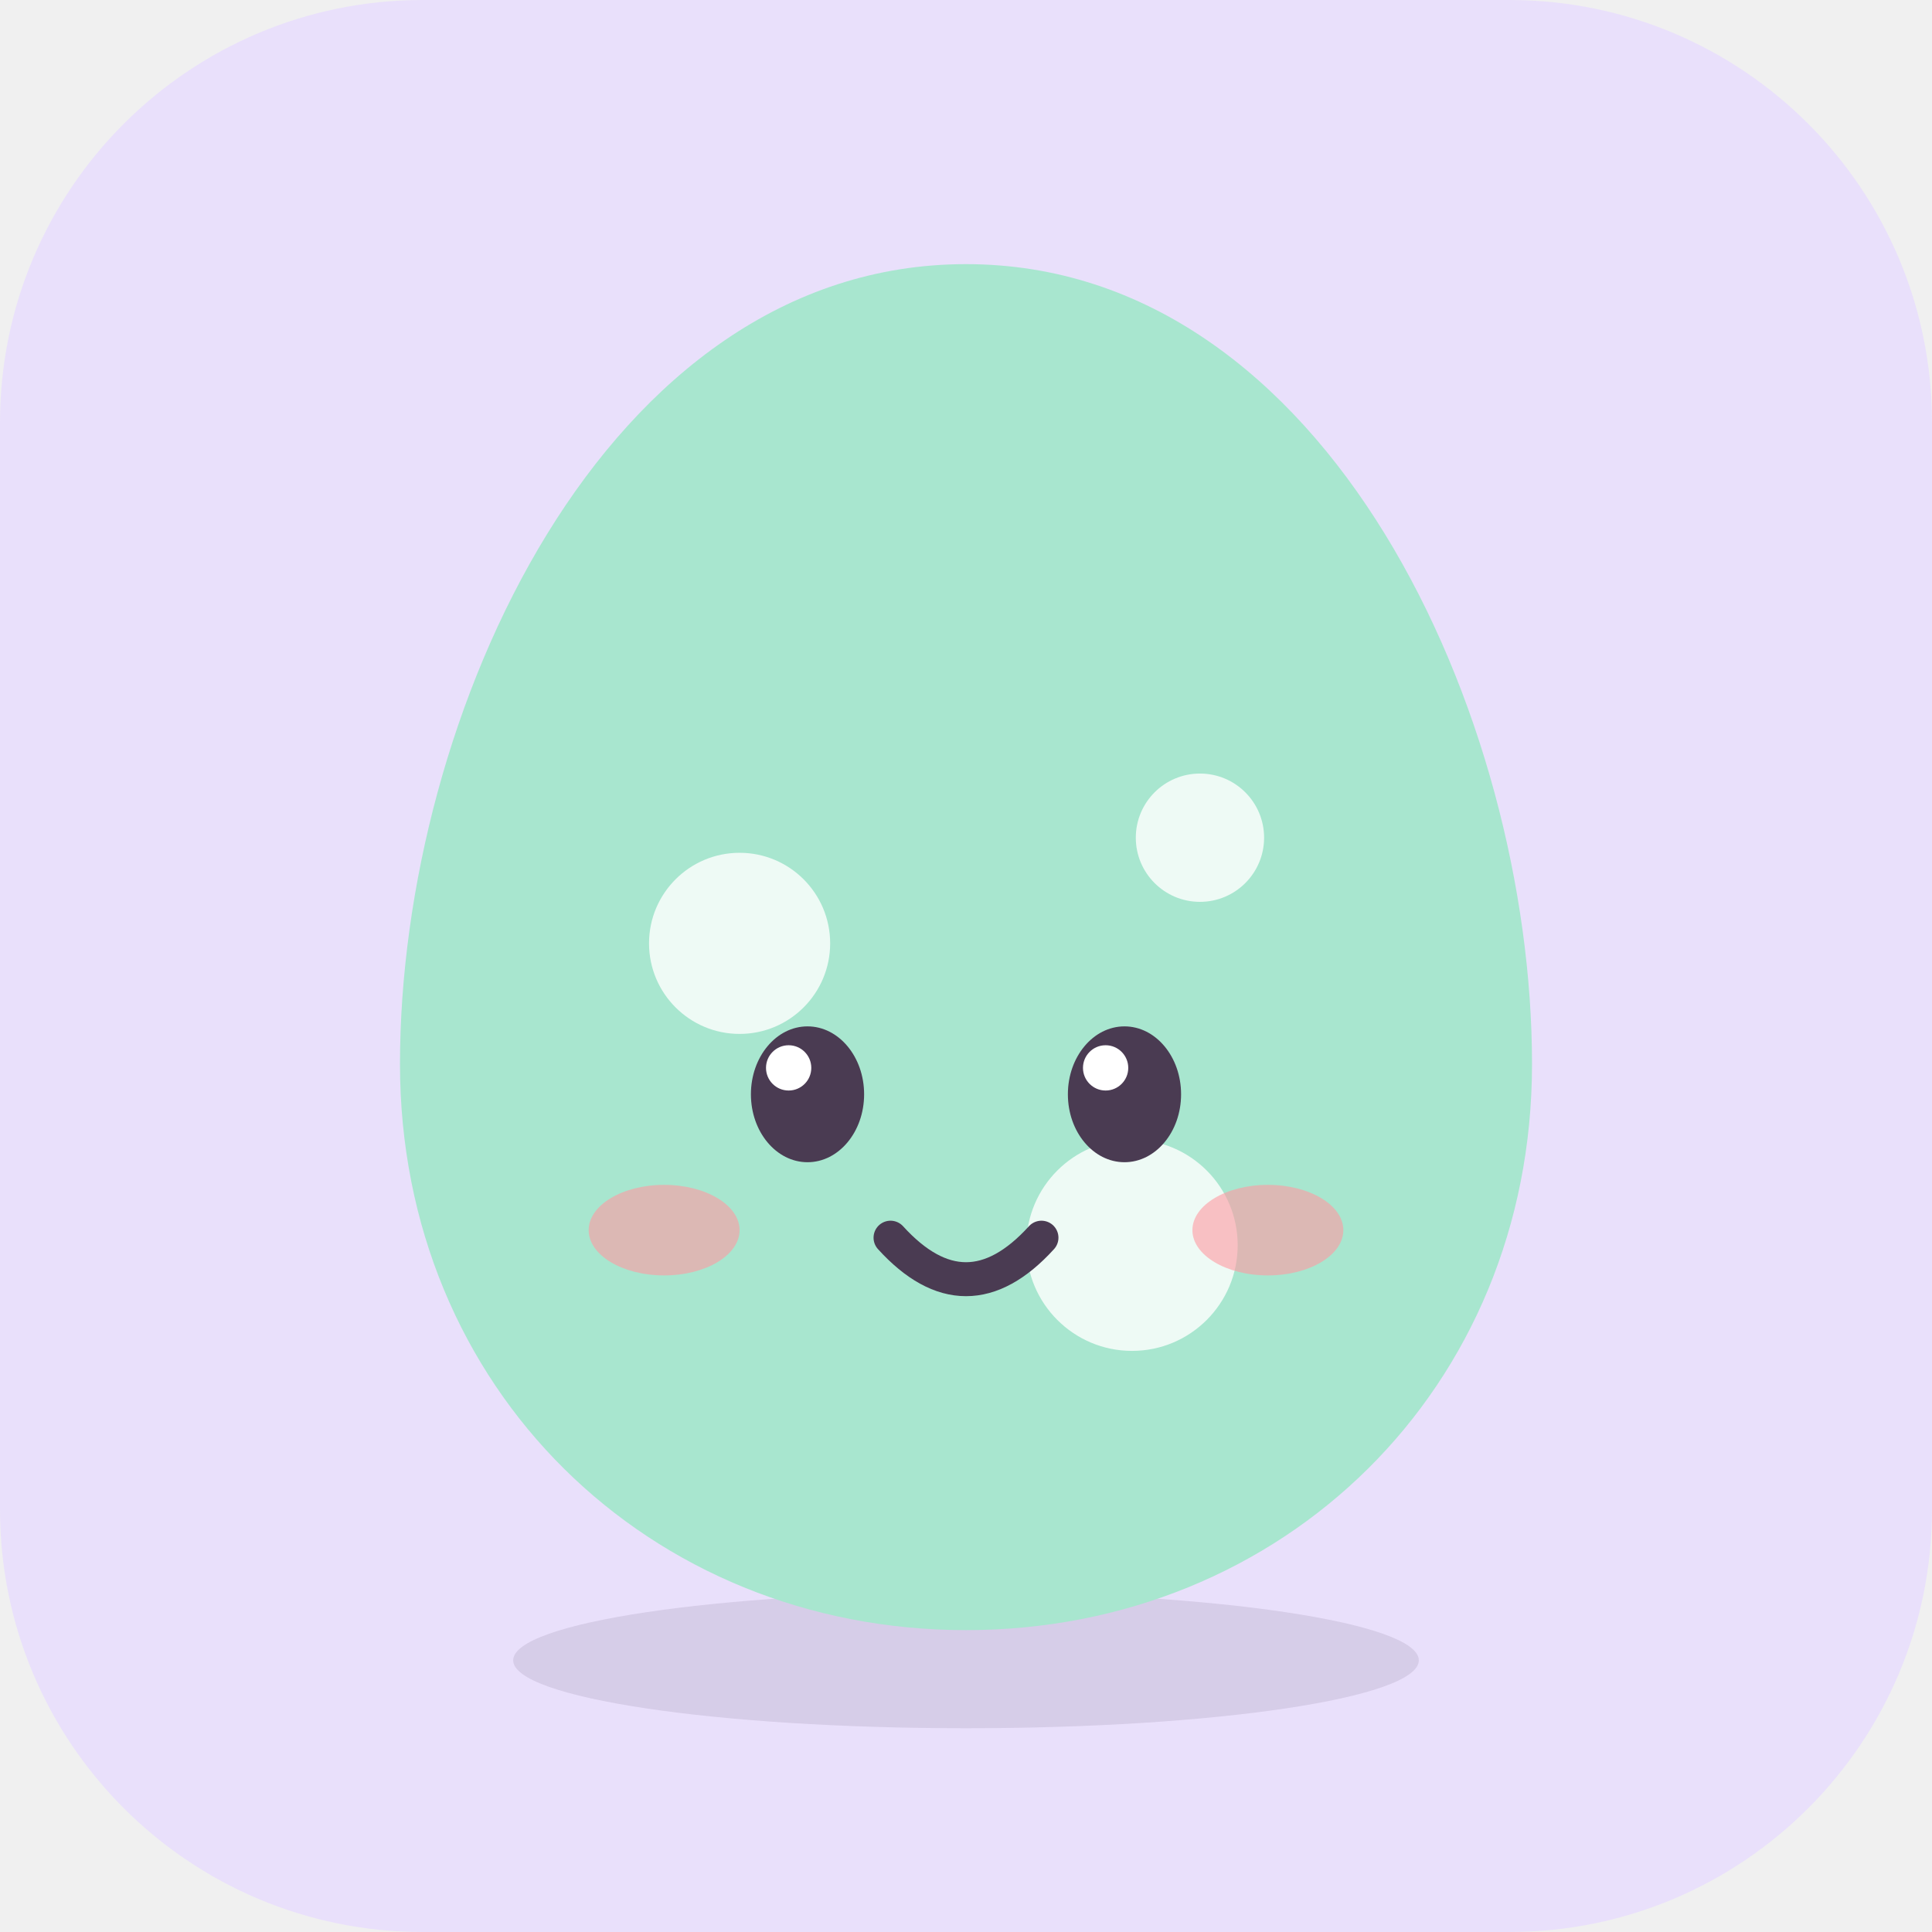
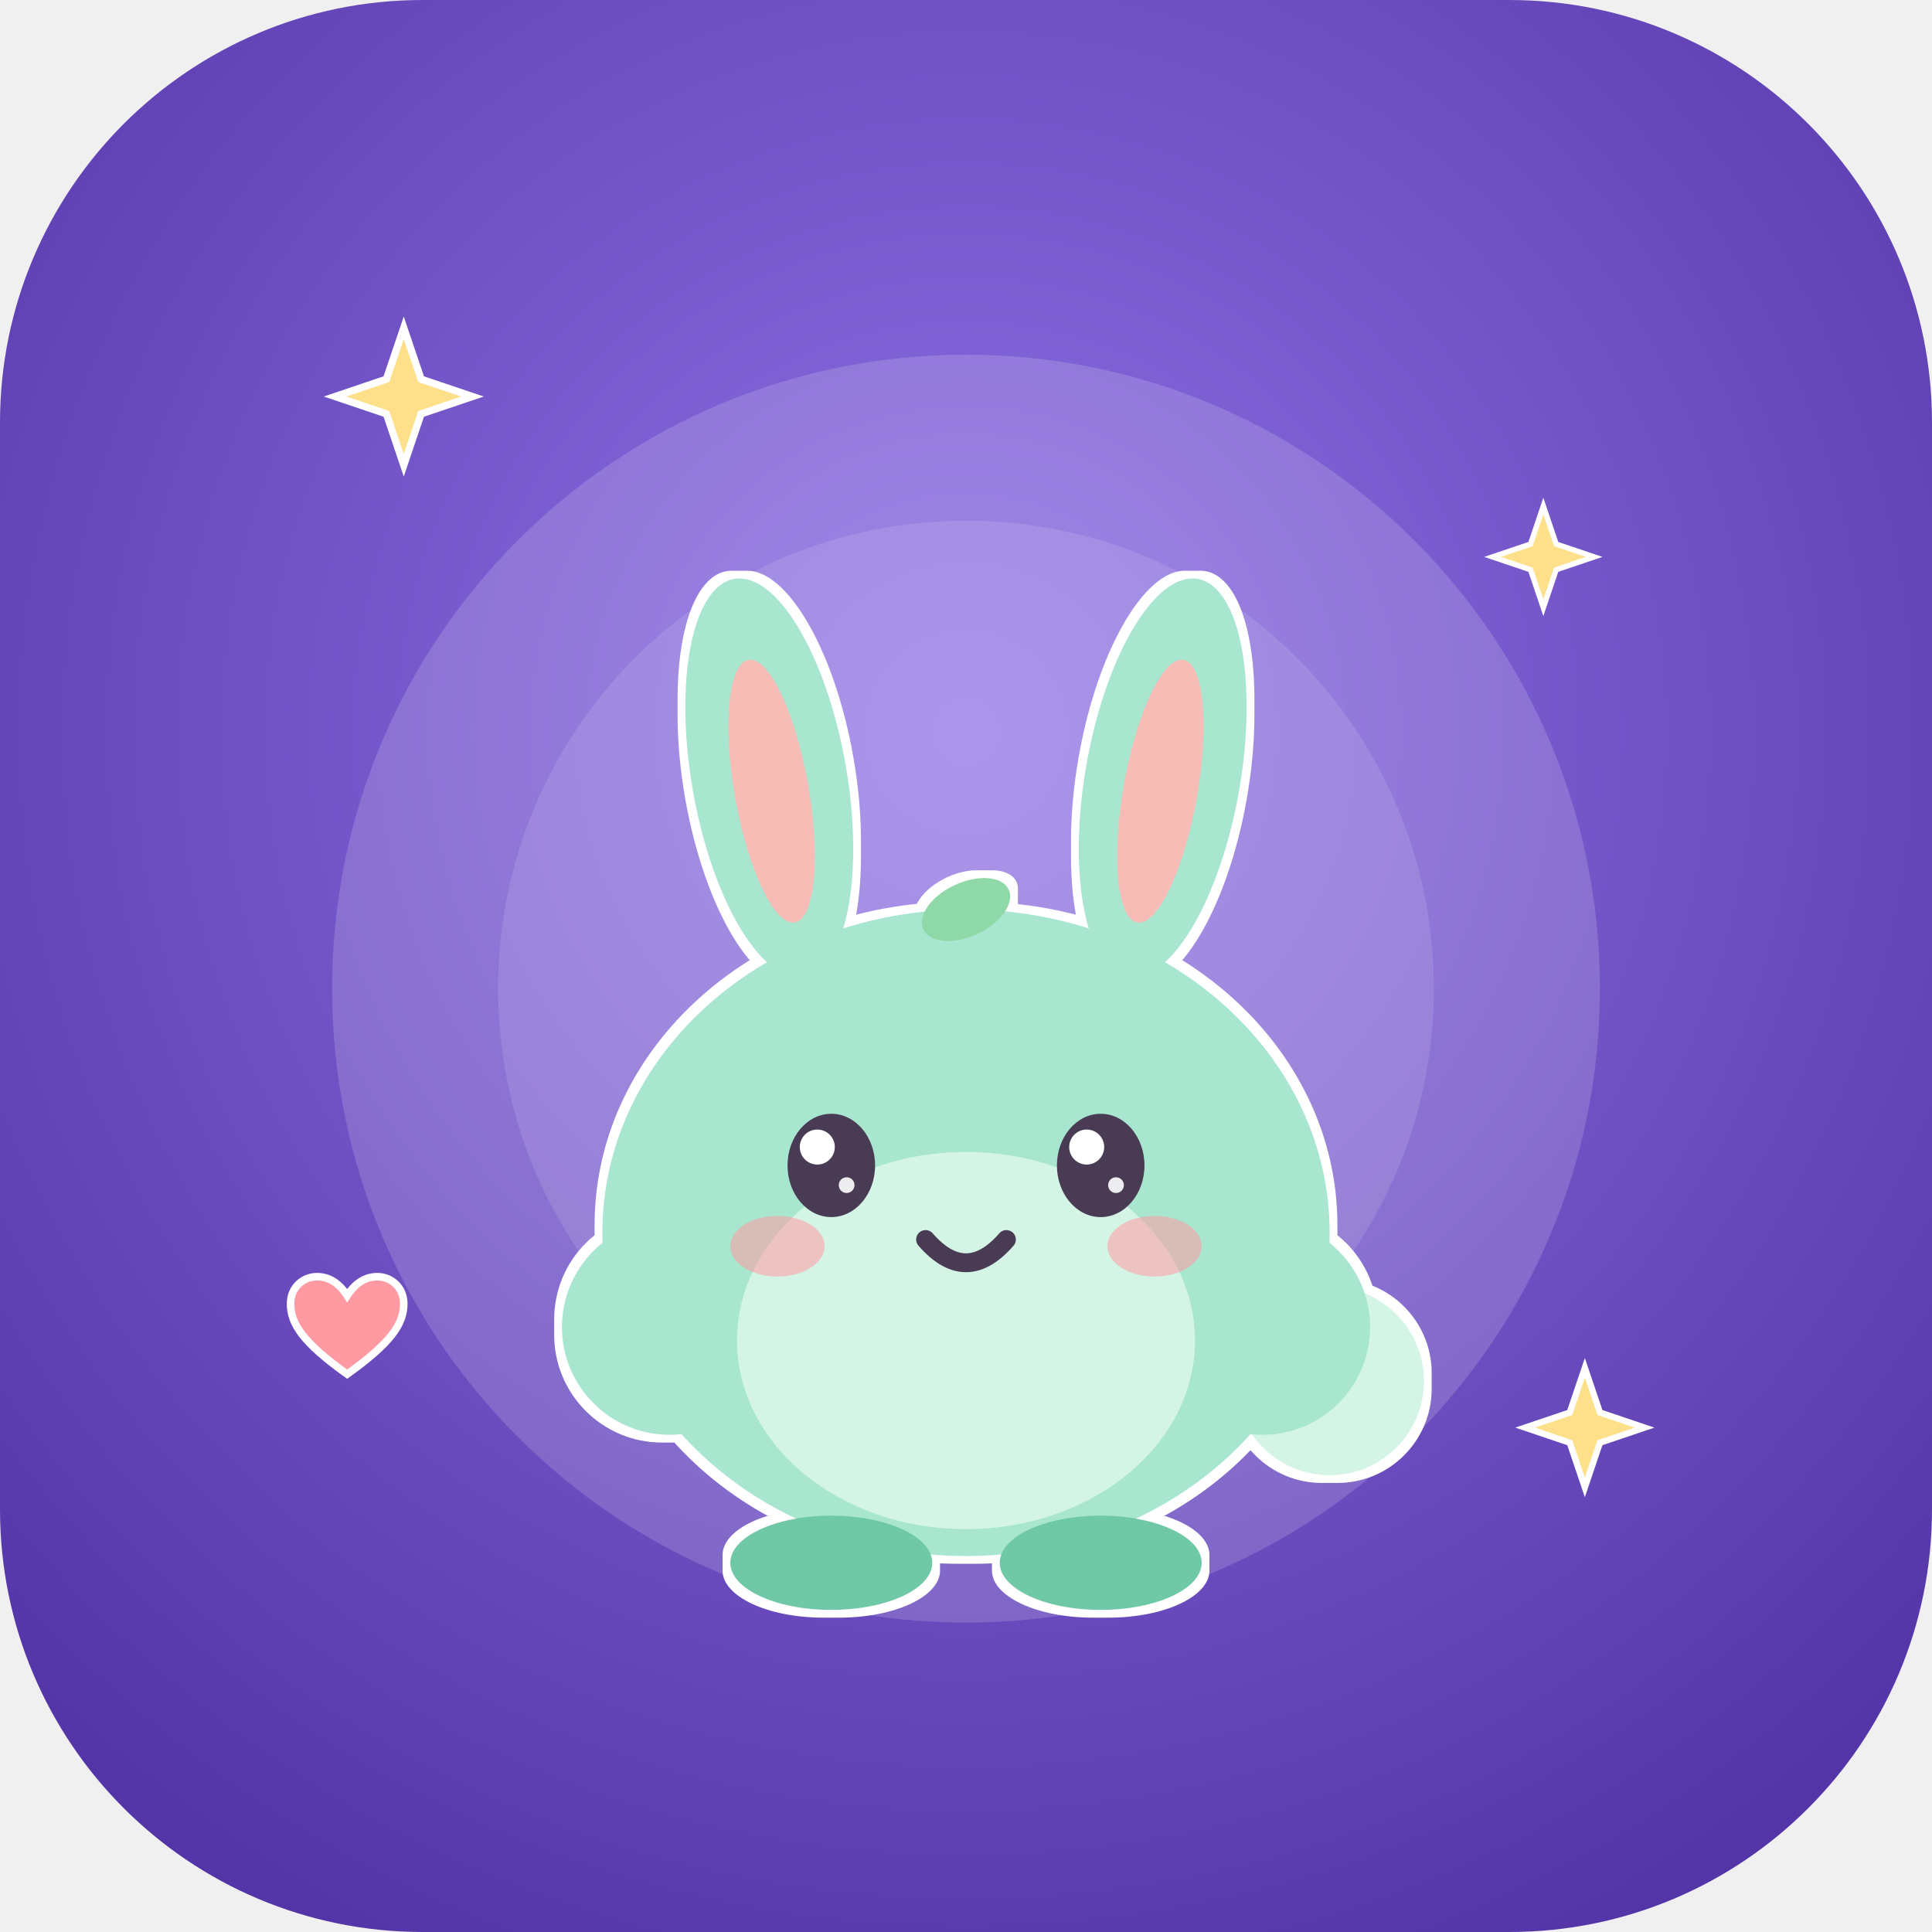
- <svg xmlns="http://www.w3.org/2000/svg" viewBox="0 0 512 512">
-   <rect width="512" height="512" rx="112" fill="#E9E0FB" />
-   <ellipse cx="256" cy="440" rx="120" ry="18" fill="#6B5B7B" opacity=".15" />
-   <path d="M256 70c96 0 150 120 150 212 0 86-66 150-150 150S106 368 106 282C106 190 160 70 256 70z" fill="#A8E6CF" />
-   <g fill="#fff" opacity=".8">
-     <circle cx="196" cy="250" r="24" />
-     <circle cx="318" cy="222" r="17" />
-     <circle cx="300" cy="330" r="28" />
+ <svg xmlns="http://www.w3.org/2000/svg" viewBox="0 0 512 512" width="512" height="512">
+   <defs>
+     <radialGradient id="bg" cx="50%" cy="38%" r="80%">
+       <stop offset="0" stop-color="#8F72E6" />
+       <stop offset="1" stop-color="#4B2C9E" />
+     </radialGradient>
+     <filter id="outline" x="-10%" y="-10%" width="120%" height="120%">
+       <feMorphology in="SourceAlpha" operator="dilate" radius="7" result="grow" />
+       <feFlood flood-color="#ffffff" result="white" />
+       <feComposite in="white" in2="grow" operator="in" result="rim" />
+       <feMerge>
+         <feMergeNode in="rim" />
+         <feMergeNode in="SourceGraphic" />
+       </feMerge>
+     </filter>
+   </defs>
+   <rect width="512" height="512" rx="112" fill="url(#bg)" />
+   <circle cx="256" cy="262" r="168" fill="#ffffff" opacity="0.16" />
+   <circle cx="256" cy="262" r="124" fill="#ffffff" opacity="0.12" />
+   <g filter="url(#outline)">
+     <svg x="62" y="70" width="388" height="388" viewBox="0 0 200 200" overflow="visible">
+       <svg viewBox="0 0 200 200" role="img" aria-label="Wordling" class="creature mood-happy sp-moffi st-2 " style="filter:none">
+         <g class="c-bob">
+           <g transform="translate(100 182) scale(0.92) translate(-100 -182)">
+             <g>
+               <circle class="tail-puff" cx="154" cy="150" r="14" fill="#D4F5E6" />
+               <g class="ear ear-l" transform="rotate(-10 76 90)">
+                 <ellipse cx="76" cy="60" rx="11.5" ry="30" fill="#A8E6CF" />
+                 <ellipse cx="76" cy="62" rx="5.5" ry="19.8" fill="#FFB7B2" opacity="0.9" />
+               </g>
+               <g class="ear ear-r" transform="rotate(10 124 90)">
+                 <ellipse cx="124" cy="60" rx="11.5" ry="30" fill="#A8E6CF" />
+                 <ellipse cx="124" cy="62" rx="5.5" ry="19.8" fill="#FFB7B2" opacity="0.9" />
+               </g>
+               <circle cx="56" cy="142" r="16" fill="#A8E6CF" />
+               <circle cx="144" cy="142" r="16" fill="#A8E6CF" />
+               <ellipse cx="100" cy="128" rx="54" ry="48" fill="#A8E6CF" />
+               <ellipse cx="100" cy="144" rx="34" ry="28" fill="#D4F5E6" />
+               <ellipse cx="80" cy="177" rx="15" ry="7" fill="#6FC9A6" />
+               <ellipse cx="120" cy="177" rx="15" ry="7" fill="#6FC9A6" />
+               <g fill="#FF9AA2" opacity="0.55">
+                 <ellipse cx="72" cy="130" rx="7" ry="4.5" />
+                 <ellipse cx="128" cy="130" rx="7" ry="4.5" />
+               </g>
+               <g class="eyes">
+                 <g>
+                   <ellipse cx="80" cy="118" rx="6.5" ry="7.67" fill="#4A3B52" />
+                   <circle cx="77.92" cy="115.27" r="2.6" fill="#fff" />
+                   <circle cx="82.275" cy="120.925" r="1.17" fill="#fff" opacity="0.9" />
+                 </g>
+                 <g>
+                   <ellipse cx="120" cy="118" rx="6.5" ry="7.67" fill="#4A3B52" />
+                   <circle cx="117.92" cy="115.27" r="2.6" fill="#fff" />
+                   <circle cx="122.275" cy="120.925" r="1.17" fill="#fff" opacity="0.9" />
+                 </g>
+               </g>
+               <path d="M94 129 Q100 135.9 106 129" stroke="#4A3B52" stroke-width="2.8" stroke-linecap="round" fill="none" />
+               <ellipse cx="100" cy="80" rx="7" ry="4" fill="#8FD9A8" transform="rotate(-25 100 80)" />
+             </g>
+           </g>
+         </g>
+       </svg>
+     </svg>
  </g>
-   <g fill="#4A3B52">
-     <ellipse cx="214" cy="290" rx="15" ry="18" />
-     <ellipse cx="298" cy="290" rx="15" ry="18" />
-   </g>
-   <g fill="#fff">
-     <circle cx="209" cy="283" r="6" />
-     <circle cx="293" cy="283" r="6" />
-   </g>
-   <path d="M236 328q20 22 40 0" stroke="#4A3B52" stroke-width="9" stroke-linecap="round" fill="none" />
-   <g fill="#FF9AA2" opacity=".6">
-     <ellipse cx="176" cy="326" rx="20" ry="12" />
-     <ellipse cx="336" cy="326" rx="20" ry="12" />
-   </g>
+   <svg viewBox="0 0 24 24" aria-hidden="true" x="84" y="84" width="46" height="46">
+     <path d="M12 1.5l2.4 7.1 7.1 2.4-7.1 2.4L12 20.5l-2.4-7.1-7.1-2.4 7.1-2.4z" fill="#FFE08A" stroke="#fff" stroke-width="1" />
+   </svg>
+   <svg viewBox="0 0 24 24" aria-hidden="true" x="392" y="132" width="34" height="34">
+     <path d="M12 1.5l2.4 7.1 7.1 2.4-7.1 2.4L12 20.5l-2.4-7.1-7.1-2.4 7.1-2.4z" fill="#FFE08A" stroke="#fff" stroke-width="1" />
+   </svg>
+   <svg viewBox="0 0 24 24" aria-hidden="true" x="400" y="360" width="40" height="40">
+     <path d="M12 1.5l2.4 7.1 7.1 2.4-7.1 2.4L12 20.5l-2.4-7.1-7.1-2.4 7.1-2.4z" fill="#FFE08A" stroke="#fff" stroke-width="1" />
+   </svg>
+   <svg viewBox="0 0 24 24" aria-hidden="true" x="72" y="330" width="40" height="40">
+     <path d="M12 20.5C5 15.5 3 12.5 3 9.3 3 6.7 5 5 7.2 5c1.9 0 3.5 1 4.8 3 1.3-2 2.9-3 4.8-3C19 5 21 6.7 21 9.3c0 3.2-2 6.2-9 11.2z" fill="#FF9AA2" stroke="#fff" stroke-width="1.2" />
+   </svg>
</svg>
